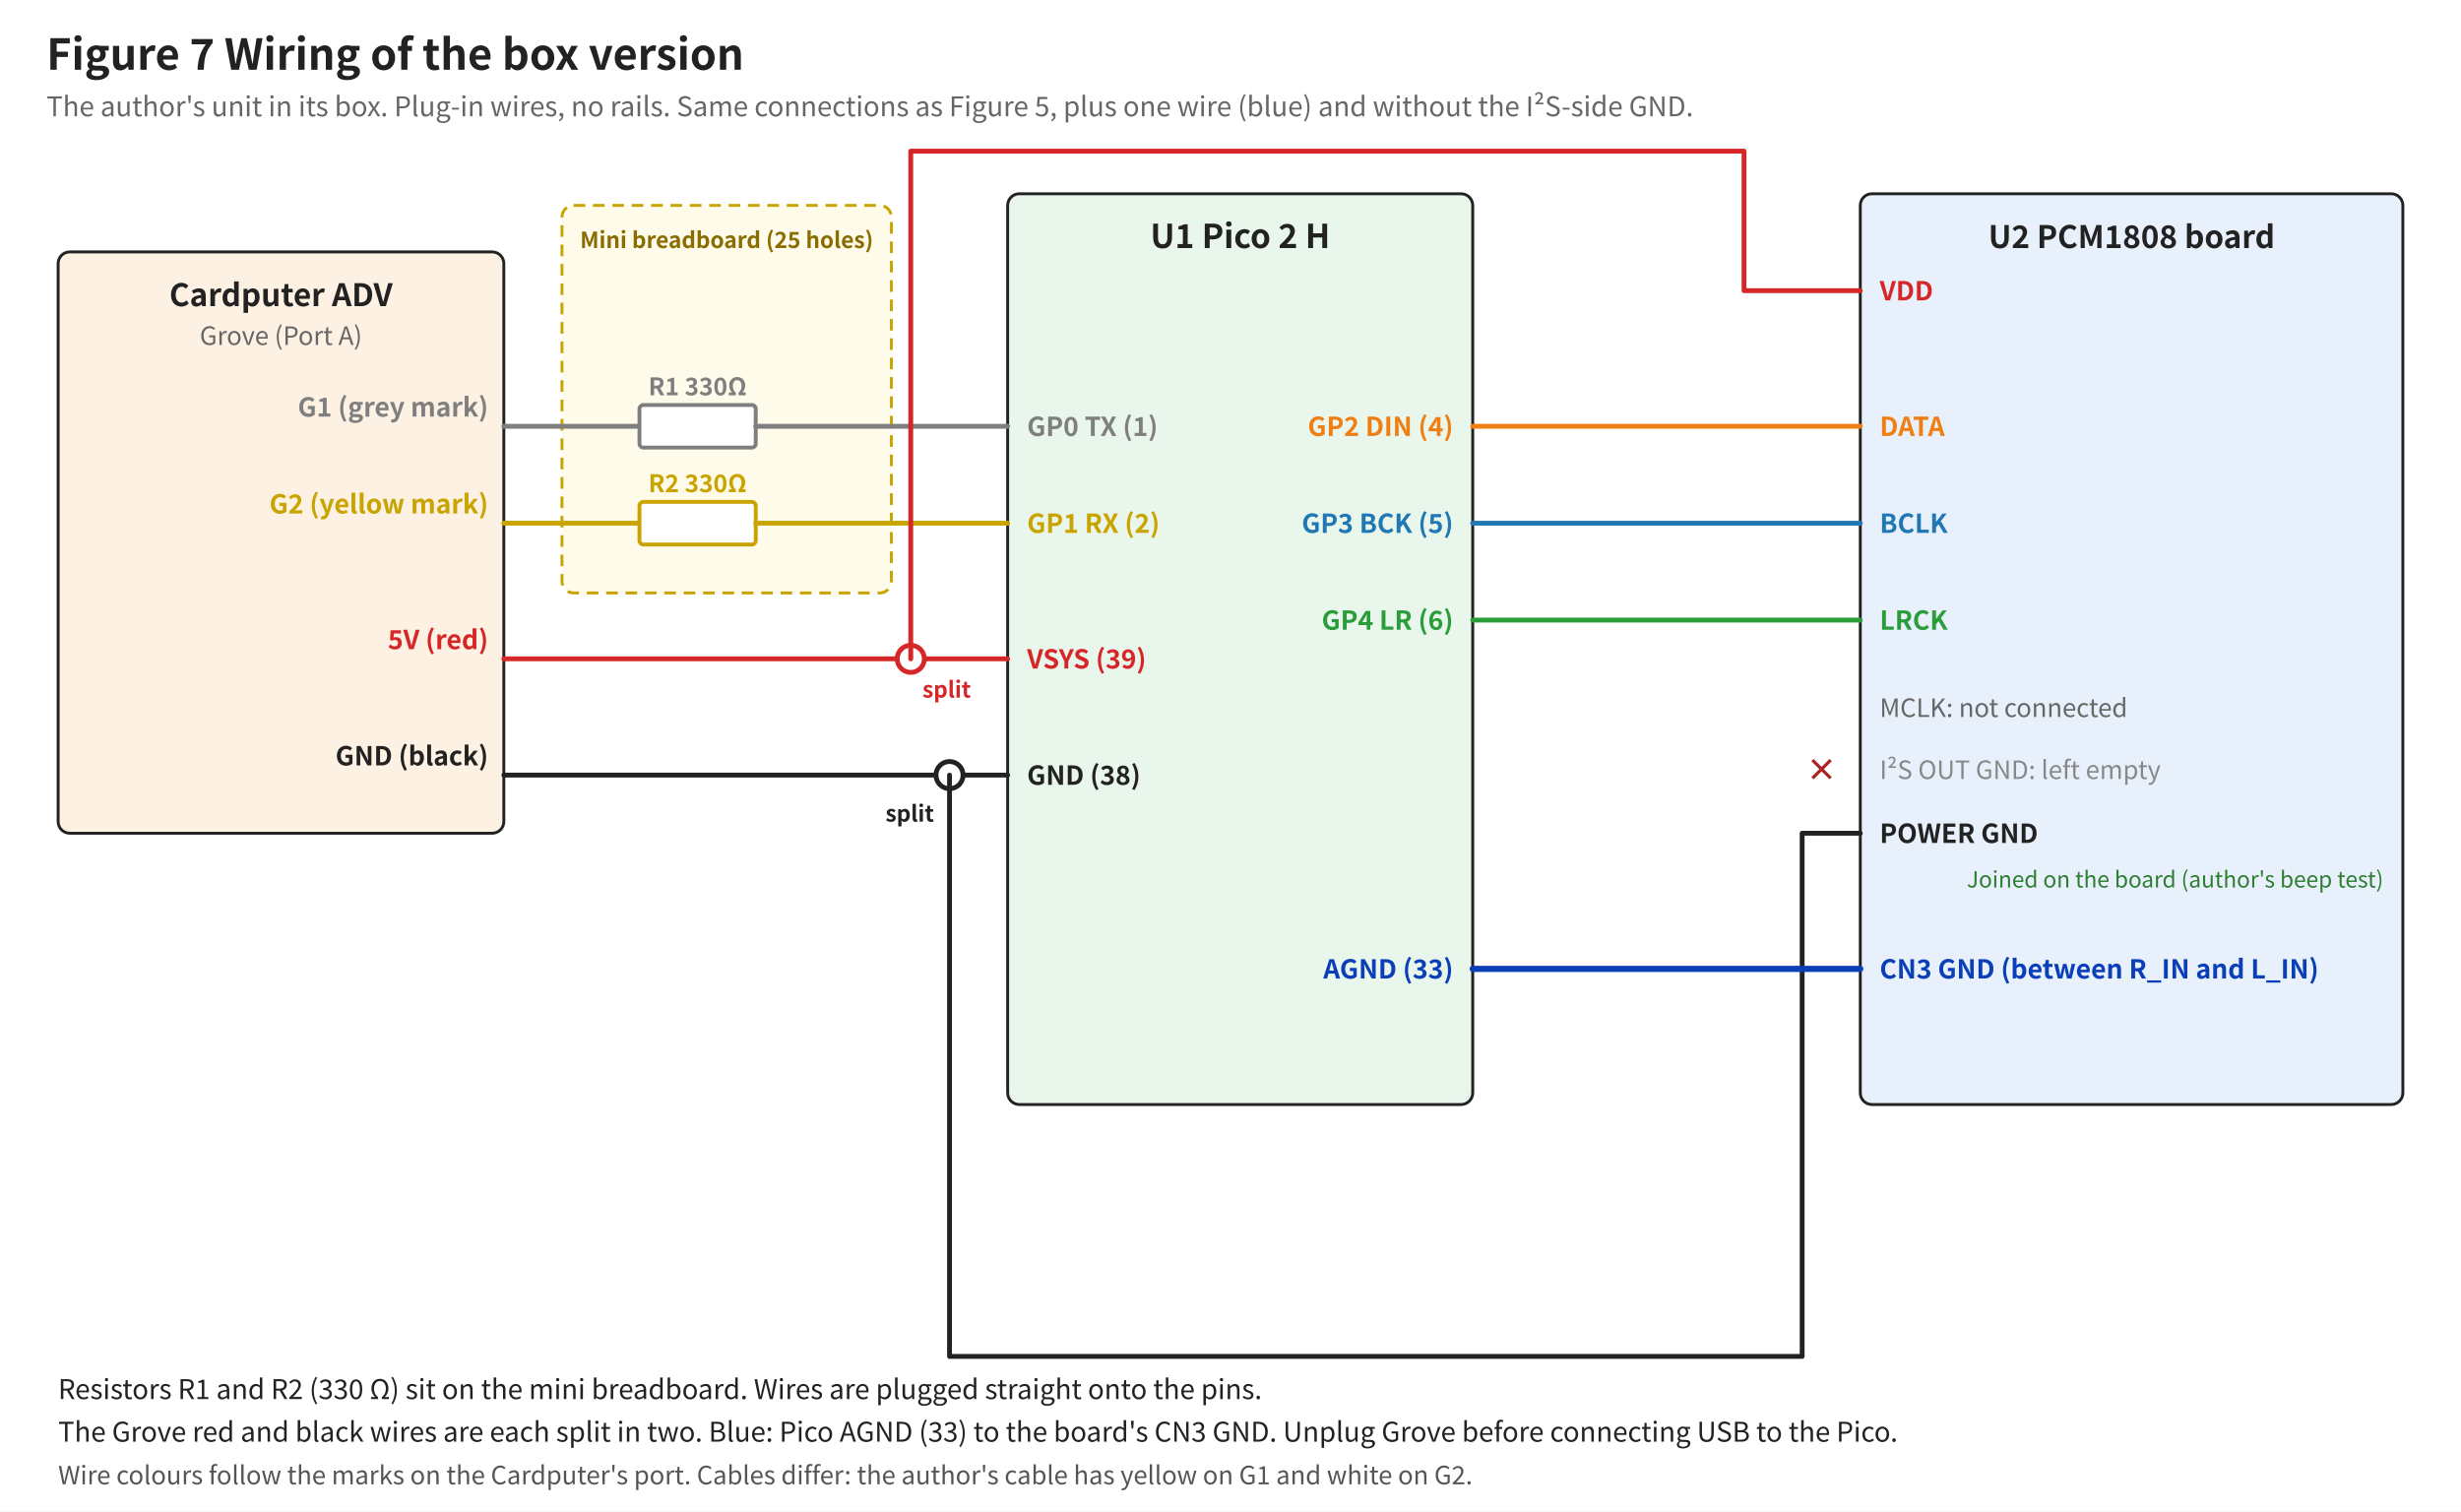
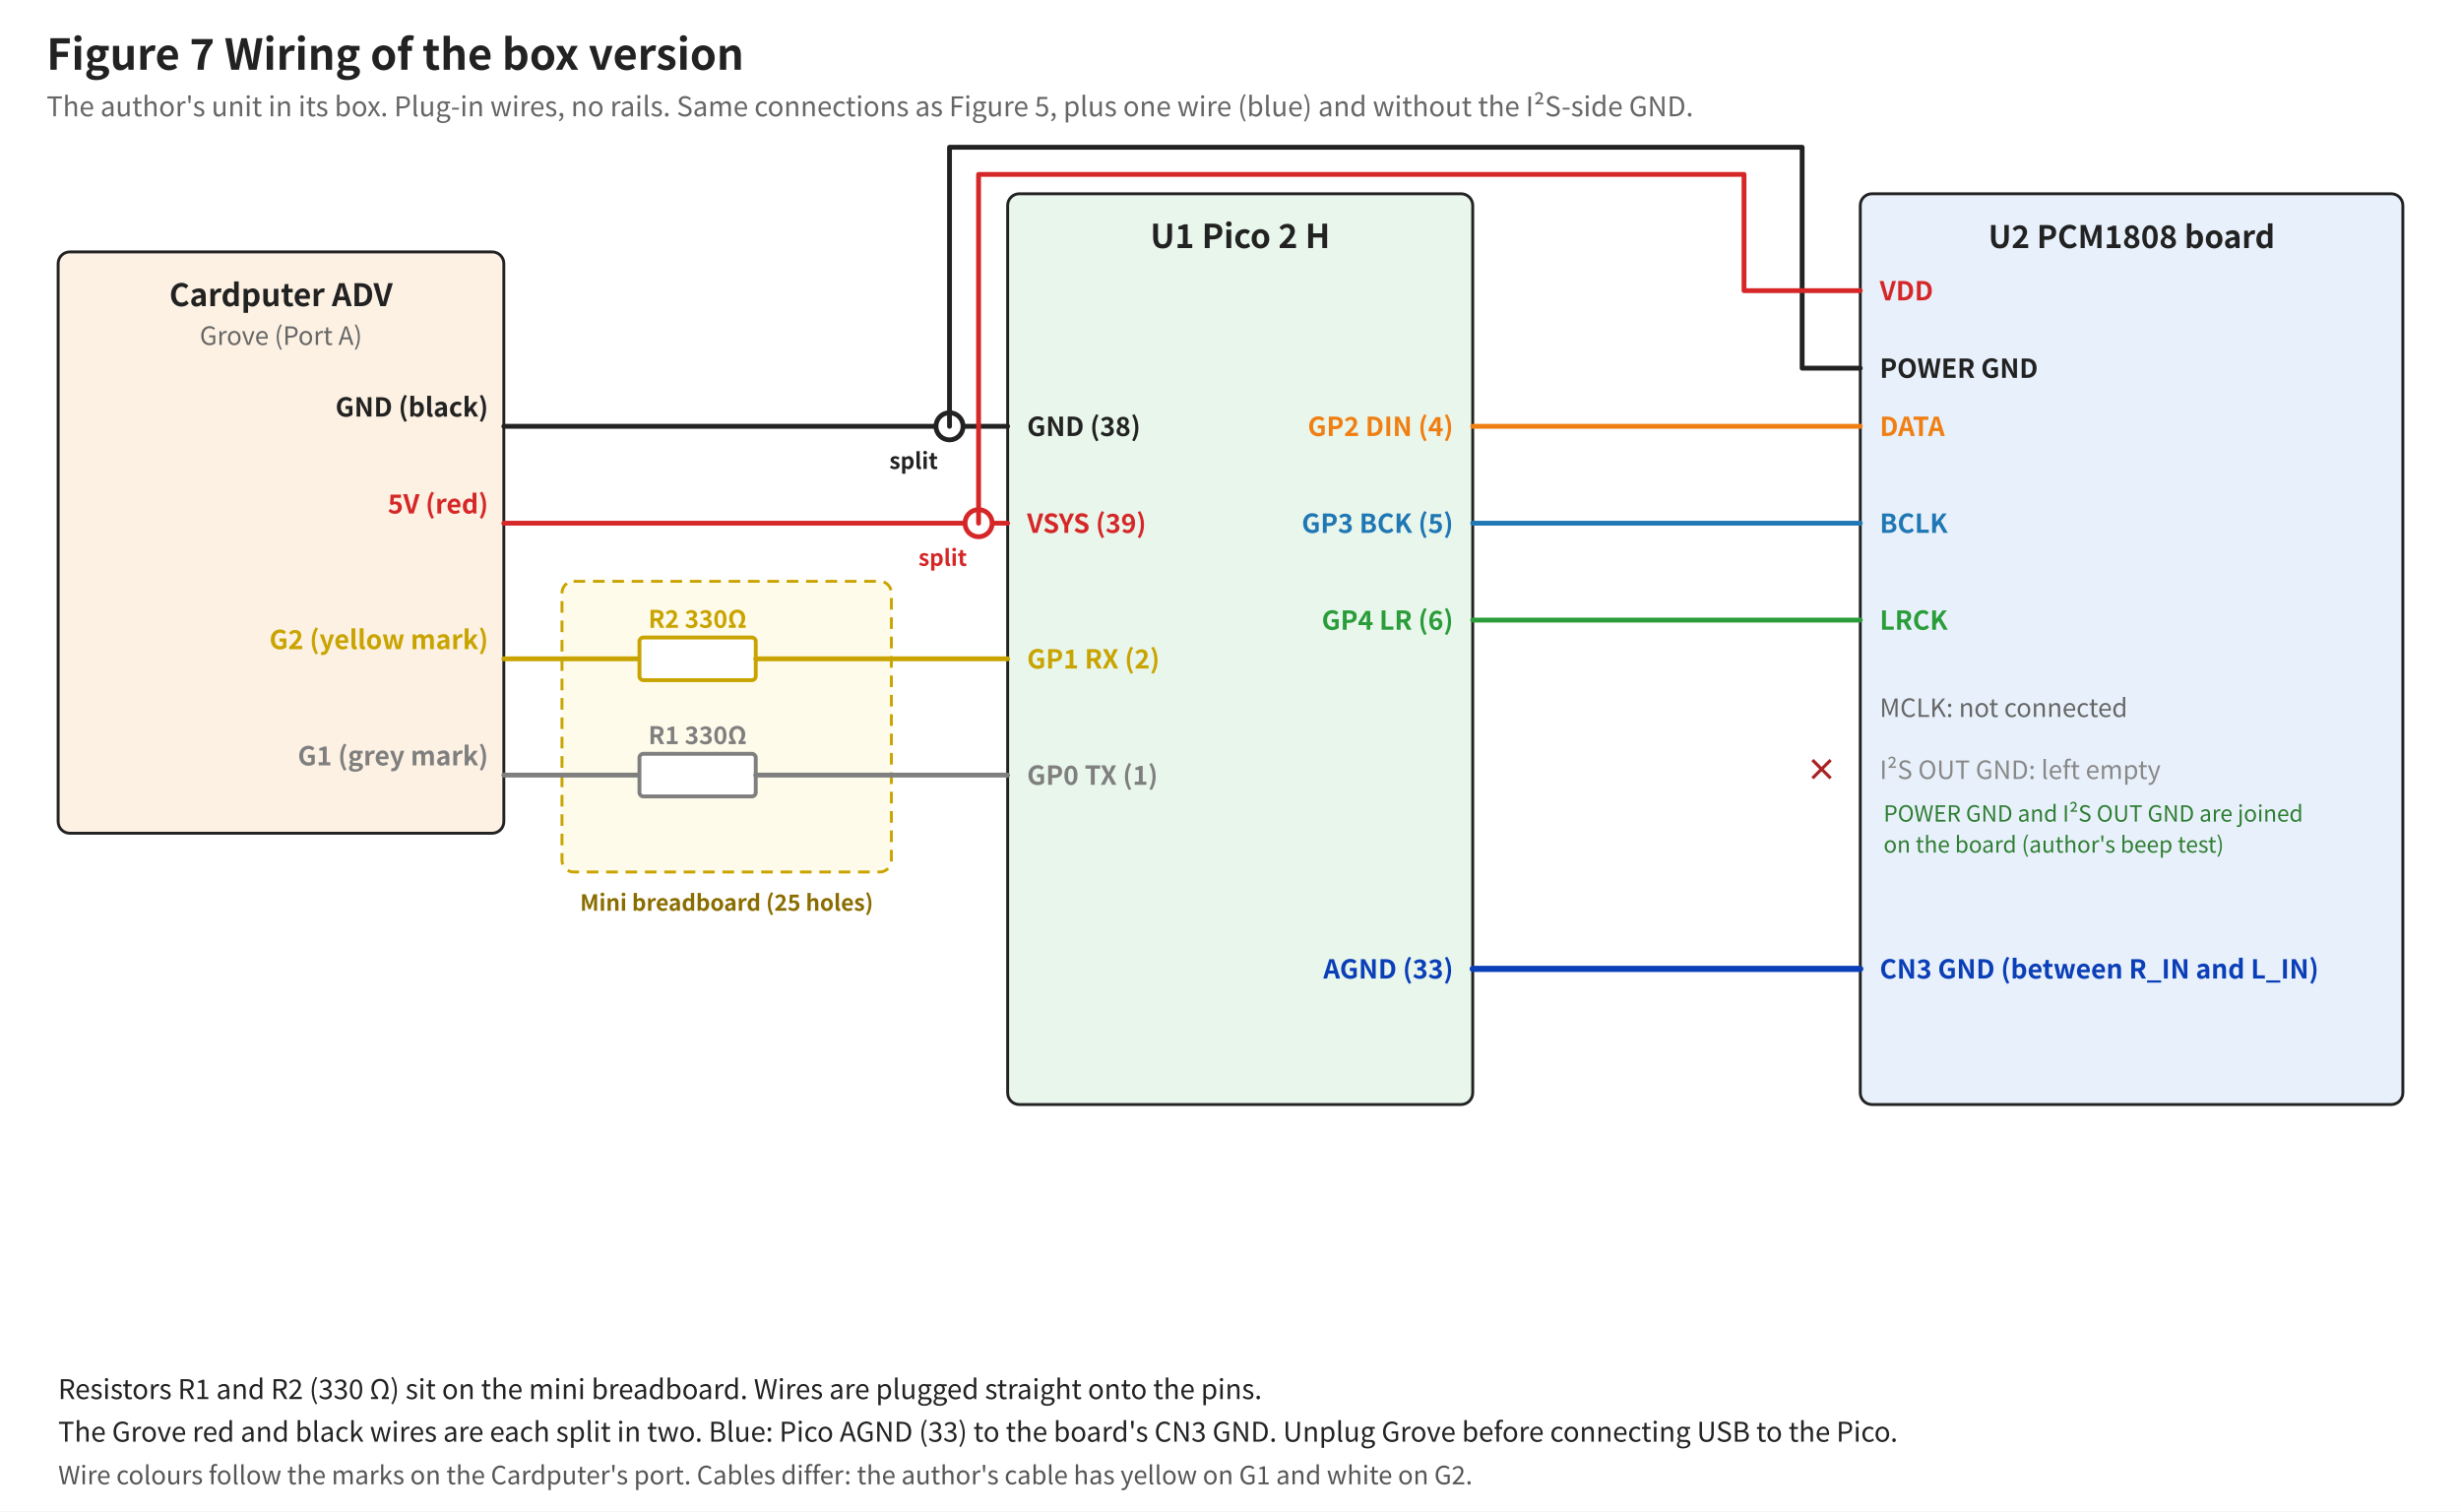
<svg xmlns="http://www.w3.org/2000/svg" viewBox="0 0 1270 780" width="1270" height="780" font-family="'Hiragino Sans','Hiragino Kaku Gothic ProN','Noto Sans CJK JP','Noto Sans JP','Yu Gothic',Meiryo,sans-serif">
  <rect width="1270" height="780" fill="#ffffff" />
  <text x="24" y="36" font-size="22" fill="#222" font-weight="700">Figure 7  Wiring of the box version</text>
  <text x="24" y="60" font-size="14" fill="#666">The author's unit in its box. Plug-in wires, no rails. Same connections as Figure 5, plus one wire (blue) and without the I²S-side GND.</text>
  <rect x="30" y="130" width="230" height="300" rx="6" fill="#fdf1e3" stroke="#222" stroke-width="1.5" />
  <text x="145" y="158" font-size="16" fill="#222" text-anchor="middle" font-weight="700">Cardputer ADV</text>
  <text x="145" y="178" font-size="13" fill="#666" text-anchor="middle" font-weight="400">Grove (Port A)</text>
-   <rect x="290" y="106" width="170" height="200" rx="6" fill="#fffbea" stroke="#c9a400" stroke-width="1.5" stroke-dasharray="6 4" />
-   <text x="375" y="128" font-size="11.5" fill="#8a6d00" text-anchor="middle" font-weight="700">Mini breadboard (25 holes)</text>
+   <rect x="290" y="300" width="170" height="150" rx="6" fill="#fffbea" stroke="#c9a400" stroke-width="1.5" stroke-dasharray="6 4" />
+   <text x="375" y="470" font-size="11.5" fill="#8a6d00" text-anchor="middle" font-weight="700">Mini breadboard (25 holes)</text>
  <rect x="520" y="100" width="240" height="470" rx="6" fill="#e9f6ec" stroke="#222" stroke-width="1.5" />
  <text x="640" y="128" font-size="17" fill="#222" text-anchor="middle" font-weight="700">U1  Pico 2 H</text>
  <rect x="960" y="100" width="280" height="470" rx="6" fill="#e8f1fb" stroke="#222" stroke-width="1.5" />
  <text x="1100" y="128" font-size="16" fill="#222" text-anchor="middle" font-weight="700">U2  PCM1808 board</text>
-   <text x="252" y="215" font-size="13.5" fill="#7f7f7f" text-anchor="end" font-weight="700">G1 (grey mark)</text>
-   <path d="M260 220 L330 220" fill="none" stroke="#7f7f7f" stroke-width="2.5" stroke-linecap="round" stroke-linejoin="round" />
-   <rect x="330" y="209" width="60" height="22" rx="2" fill="#fff" stroke="#7f7f7f" stroke-width="2" />
-   <text x="360" y="204" font-size="12.5" fill="#7f7f7f" text-anchor="middle" font-weight="700">R1 330Ω</text>
-   <path d="M390 220 L520 220" fill="none" stroke="#7f7f7f" stroke-width="2.5" stroke-linecap="round" stroke-linejoin="round" />
-   <text x="530" y="225" font-size="13.5" fill="#7f7f7f" text-anchor="start" font-weight="700">GP0 TX (1)</text>
-   <text x="252" y="265" font-size="13.5" fill="#c9a400" text-anchor="end" font-weight="700">G2 (yellow mark)</text>
-   <path d="M260 270 L330 270" fill="none" stroke="#c9a400" stroke-width="2.5" stroke-linecap="round" stroke-linejoin="round" />
-   <rect x="330" y="259" width="60" height="22" rx="2" fill="#fff" stroke="#c9a400" stroke-width="2" />
-   <text x="360" y="254" font-size="12.5" fill="#c9a400" text-anchor="middle" font-weight="700">R2 330Ω</text>
-   <path d="M390 270 L520 270" fill="none" stroke="#c9a400" stroke-width="2.5" stroke-linecap="round" stroke-linejoin="round" />
-   <text x="530" y="275" font-size="13.5" fill="#c9a400" text-anchor="start" font-weight="700">GP1 RX (2)</text>
-   <text x="252" y="335" font-size="13.5" fill="#d62728" text-anchor="end" font-weight="700">5V (red)</text>
-   <path d="M260 340 L520 340" fill="none" stroke="#d62728" stroke-width="2.5" stroke-linecap="round" stroke-linejoin="round" />
-   <text x="530" y="345" font-size="13.5" fill="#d62728" text-anchor="start" font-weight="700">VSYS (39)</text>
-   <circle cx="470" cy="340" r="7" fill="#fff" stroke="#d62728" stroke-width="2.5" />
-   <text x="476" y="360" font-size="11.5" fill="#d62728" text-anchor="start" font-weight="700">split</text>
-   <path d="M470 340 L470 78 L900 78 L900 150 L960 150" fill="none" stroke="#d62728" stroke-width="2.5" stroke-linecap="round" stroke-linejoin="round" />
+   <text x="252" y="215" font-size="13.5" fill="#222222" text-anchor="end" font-weight="700">GND (black)</text>
+   <path d="M260 220 L520 220" fill="none" stroke="#222222" stroke-width="2.5" stroke-linecap="round" stroke-linejoin="round" />
+   <text x="530" y="225" font-size="13.5" fill="#222222" text-anchor="start" font-weight="700">GND (38)</text>
+   <circle cx="490" cy="220" r="7" fill="#fff" stroke="#222222" stroke-width="2.5" />
+   <text x="484" y="242" font-size="11.5" fill="#222222" text-anchor="end" font-weight="700">split</text>
+   <path d="M490 220 L490 76 L930 76 L930 190 L960 190" fill="none" stroke="#222222" stroke-width="2.5" stroke-linecap="round" stroke-linejoin="round" />
+   <text x="970" y="195" font-size="13.5" fill="#222222" text-anchor="start" font-weight="700">POWER GND</text>
+   <text x="252" y="265" font-size="13.5" fill="#d62728" text-anchor="end" font-weight="700">5V (red)</text>
+   <path d="M260 270 L520 270" fill="none" stroke="#d62728" stroke-width="2.5" stroke-linecap="round" stroke-linejoin="round" />
+   <text x="530" y="275" font-size="13.5" fill="#d62728" text-anchor="start" font-weight="700">VSYS (39)</text>
+   <circle cx="505" cy="270" r="7" fill="#fff" stroke="#d62728" stroke-width="2.5" />
+   <text x="499" y="292" font-size="11.5" fill="#d62728" text-anchor="end" font-weight="700">split</text>
+   <path d="M505 270 L505 90 L900 90 L900 150 L960 150" fill="none" stroke="#d62728" stroke-width="2.5" stroke-linecap="round" stroke-linejoin="round" />
  <text x="970" y="155" font-size="13.5" fill="#d62728" text-anchor="start" font-weight="700">VDD</text>
-   <text x="252" y="395" font-size="13.5" fill="#222222" text-anchor="end" font-weight="700">GND (black)</text>
-   <path d="M260 400 L520 400" fill="none" stroke="#222222" stroke-width="2.5" stroke-linecap="round" stroke-linejoin="round" />
-   <text x="530" y="405" font-size="13.5" fill="#222222" text-anchor="start" font-weight="700">GND (38)</text>
-   <circle cx="490" cy="400" r="7" fill="#fff" stroke="#222222" stroke-width="2.5" />
-   <text x="482" y="424" font-size="11.5" fill="#222222" text-anchor="end" font-weight="700">split</text>
-   <path d="M490 400 L490 700 L930 700 L930 430 L960 430" fill="none" stroke="#222222" stroke-width="2.5" stroke-linecap="round" stroke-linejoin="round" />
-   <text x="970" y="435" font-size="13.5" fill="#222222" text-anchor="start" font-weight="700">POWER GND</text>
+   <text x="252" y="335" font-size="13.5" fill="#c9a400" text-anchor="end" font-weight="700">G2 (yellow mark)</text>
+   <path d="M260 340 L330 340" fill="none" stroke="#c9a400" stroke-width="2.5" stroke-linecap="round" stroke-linejoin="round" />
+   <rect x="330" y="329" width="60" height="22" rx="2" fill="#fff" stroke="#c9a400" stroke-width="2" />
+   <text x="360" y="324" font-size="12.5" fill="#c9a400" text-anchor="middle" font-weight="700">R2 330Ω</text>
+   <path d="M390 340 L520 340" fill="none" stroke="#c9a400" stroke-width="2.5" stroke-linecap="round" stroke-linejoin="round" />
+   <text x="530" y="345" font-size="13.5" fill="#c9a400" text-anchor="start" font-weight="700">GP1 RX (2)</text>
+   <text x="252" y="395" font-size="13.5" fill="#7f7f7f" text-anchor="end" font-weight="700">G1 (grey mark)</text>
+   <path d="M260 400 L330 400" fill="none" stroke="#7f7f7f" stroke-width="2.5" stroke-linecap="round" stroke-linejoin="round" />
+   <rect x="330" y="389" width="60" height="22" rx="2" fill="#fff" stroke="#7f7f7f" stroke-width="2" />
+   <text x="360" y="384" font-size="12.5" fill="#7f7f7f" text-anchor="middle" font-weight="700">R1 330Ω</text>
+   <path d="M390 400 L520 400" fill="none" stroke="#7f7f7f" stroke-width="2.5" stroke-linecap="round" stroke-linejoin="round" />
+   <text x="530" y="405" font-size="13.5" fill="#7f7f7f" text-anchor="start" font-weight="700">GP0 TX (1)</text>
  <text x="750" y="225" font-size="13.5" fill="#f07f13" text-anchor="end" font-weight="700">GP2 DIN (4)</text>
  <path d="M760 220 L960 220" fill="none" stroke="#f07f13" stroke-width="2.5" stroke-linecap="round" stroke-linejoin="round" />
  <text x="970" y="225" font-size="13.5" fill="#f07f13" text-anchor="start" font-weight="700">DATA</text>
  <text x="750" y="275" font-size="13.5" fill="#1f77b4" text-anchor="end" font-weight="700">GP3 BCK (5)</text>
  <path d="M760 270 L960 270" fill="none" stroke="#1f77b4" stroke-width="2.5" stroke-linecap="round" stroke-linejoin="round" />
  <text x="970" y="275" font-size="13.5" fill="#1f77b4" text-anchor="start" font-weight="700">BCLK</text>
  <text x="750" y="325" font-size="13.5" fill="#2a9d3a" text-anchor="end" font-weight="700">GP4 LR (6)</text>
  <path d="M760 320 L960 320" fill="none" stroke="#2a9d3a" stroke-width="2.5" stroke-linecap="round" stroke-linejoin="round" />
  <text x="970" y="325" font-size="13.5" fill="#2a9d3a" text-anchor="start" font-weight="700">LRCK</text>
  <text x="970" y="370" font-size="13" fill="#666" text-anchor="start" font-weight="400">MCLK: not connected</text>
  <text x="970" y="402" font-size="13" fill="#888" text-anchor="start" font-weight="400">I²S OUT GND: left empty</text>
  <text x="948" y="403" font-size="16" fill="#aa2222" text-anchor="end" font-weight="700">×</text>
-   <text x="1230" y="458" font-size="11.5" fill="#2e7d32" text-anchor="end" font-weight="400">Joined on the board (author's beep test)</text>
+   <text x="972" y="424" font-size="11.5" fill="#2e7d32" text-anchor="start" font-weight="400">POWER GND and I²S OUT GND are joined</text>
+   <text x="972" y="440" font-size="11.5" fill="#2e7d32" text-anchor="start" font-weight="400">on the board (author's beep test)</text>
  <text x="750" y="505" font-size="13.5" fill="#0b3fb8" text-anchor="end" font-weight="700">AGND (33)</text>
  <path d="M760 500 L960 500" fill="none" stroke="#0b3fb8" stroke-width="3.2" stroke-linecap="round" stroke-linejoin="round" />
  <text x="970" y="505" font-size="13.5" fill="#0b3fb8" text-anchor="start" font-weight="700">CN3 GND (between R_IN and L_IN)</text>
  <text x="30" y="722" font-size="14" fill="#222" text-anchor="start" font-weight="400">Resistors R1 and R2 (330 Ω) sit on the mini breadboard. Wires are plugged straight onto the pins.</text>
  <text x="30" y="744" font-size="14" fill="#222" text-anchor="start" font-weight="400">The Grove red and black wires are each split in two. Blue: Pico AGND (33) to the board's CN3 GND.  Unplug Grove before connecting USB to the Pico.</text>
  <text x="30" y="766" font-size="13" fill="#555" text-anchor="start" font-weight="400">Wire colours follow the marks on the Cardputer's port. Cables differ: the author's cable has yellow on G1 and white on G2.</text>
</svg>
